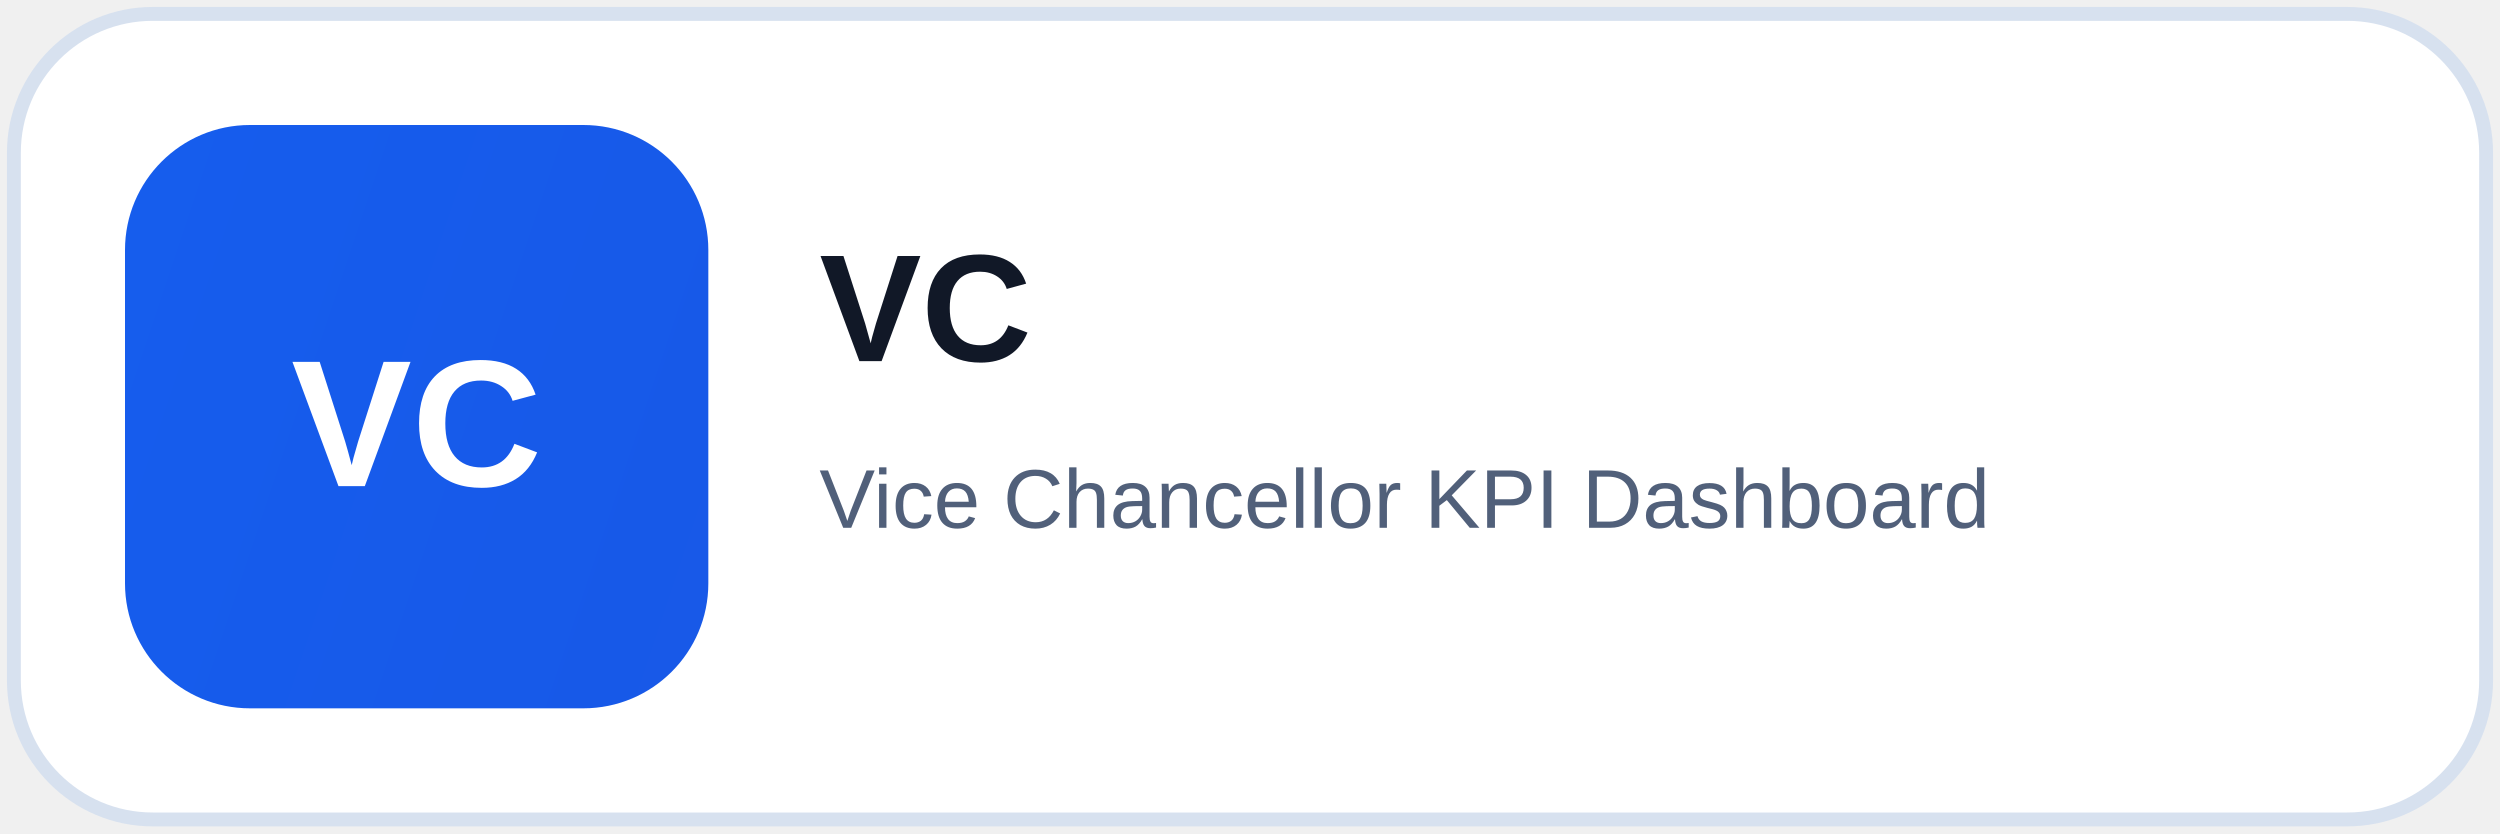
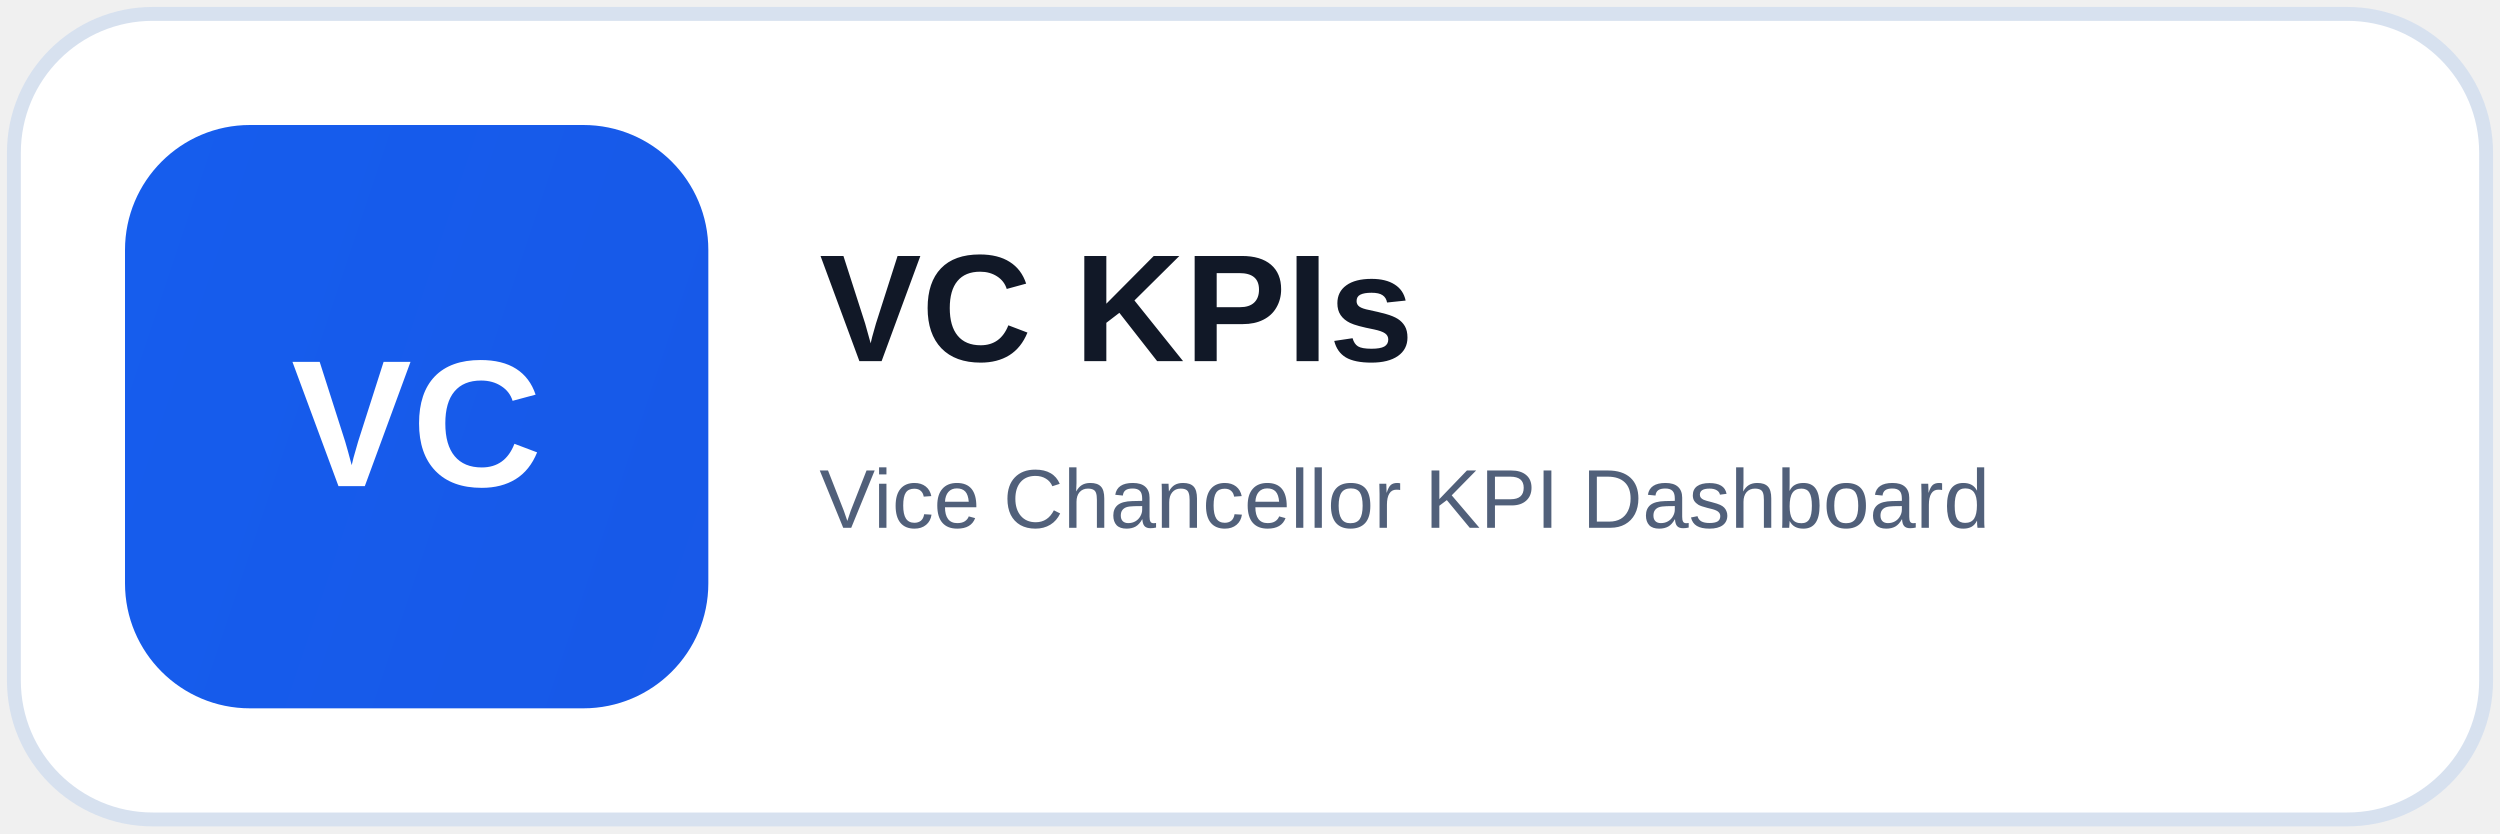
<svg xmlns="http://www.w3.org/2000/svg" width="360" height="120" viewBox="0 0 360 120" fill="none">
  <defs>
    <linearGradient id="g" x1="0" y1="0" x2="360" y2="120" gradientUnits="userSpaceOnUse">
      <stop stop-color="#155eef" />
      <stop offset="1" stop-color="#1d4ed8" />
    </linearGradient>
  </defs>
  <rect x="2" y="2" width="356" height="116" rx="20" fill="white" stroke="#D7E1EF" stroke-width="2" />
  <rect x="18" y="18" width="84" height="84" rx="18" fill="url(#g)" />
  <text x="60" y="70" text-anchor="middle" fill="white" font-family="Segoe UI, Arial, sans-serif" font-size="26" font-weight="700">VC</text>
-   <text x="118" y="52" fill="#111827" font-family="Segoe UI, Arial, sans-serif" font-size="22" font-weight="700">VC</text>
+   <text x="118" y="52" fill="#111827" font-family="Segoe UI, Arial, sans-serif" font-size="22" font-weight="700">VC KPIs</text>
  <text x="118" y="76" fill="#51607A" font-family="Segoe UI, Arial, sans-serif" font-size="12">Vice Chancellor KPI Dashboard</text>
</svg>
